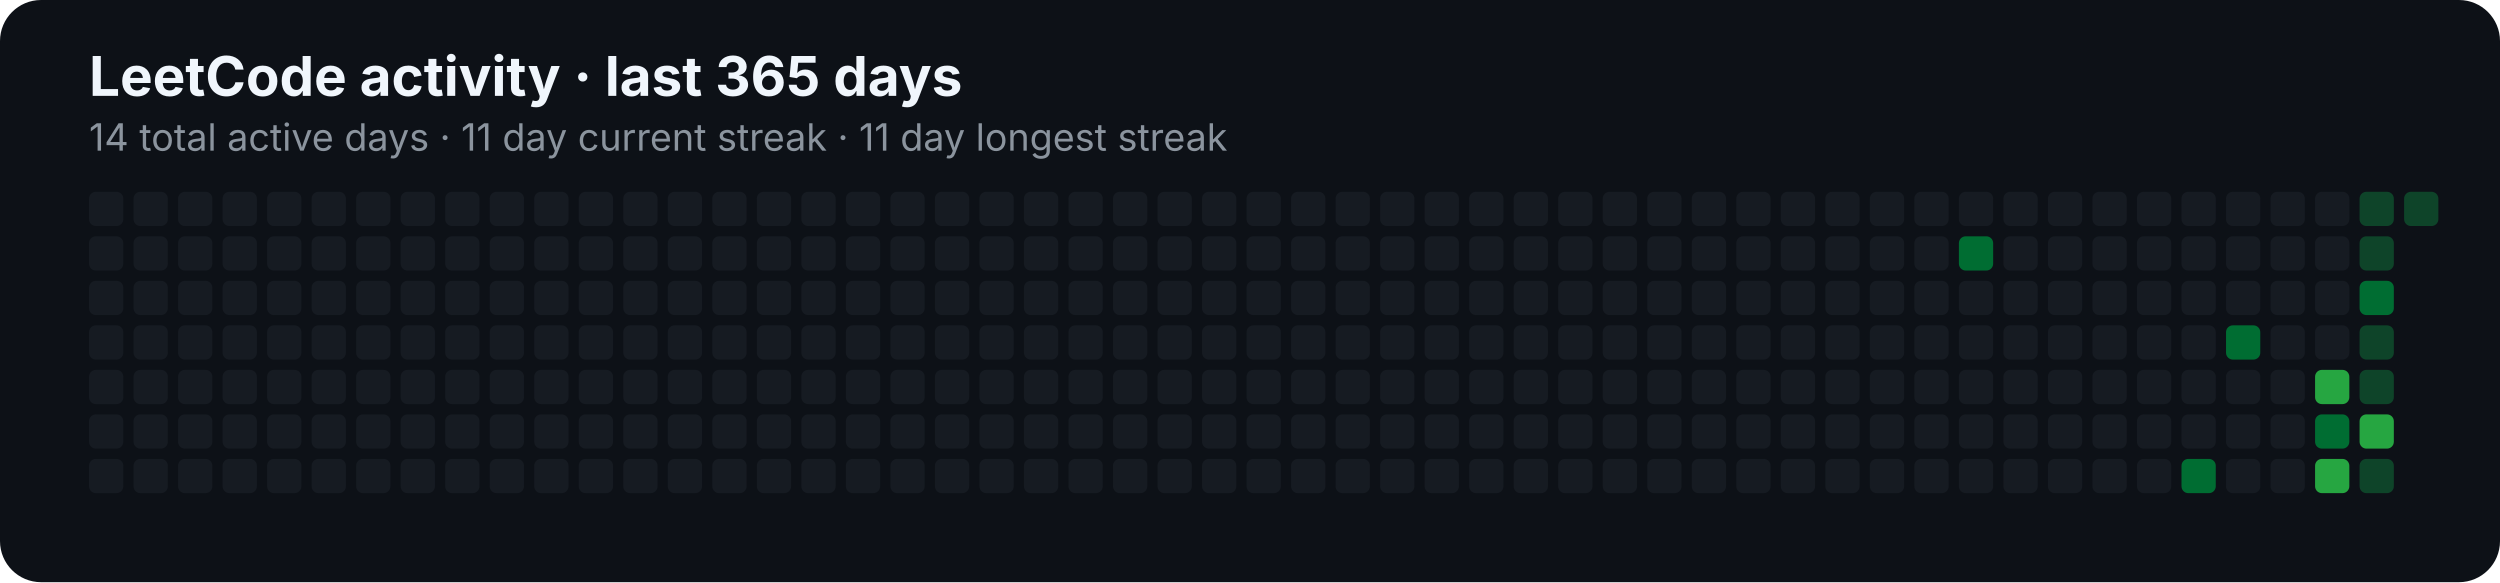
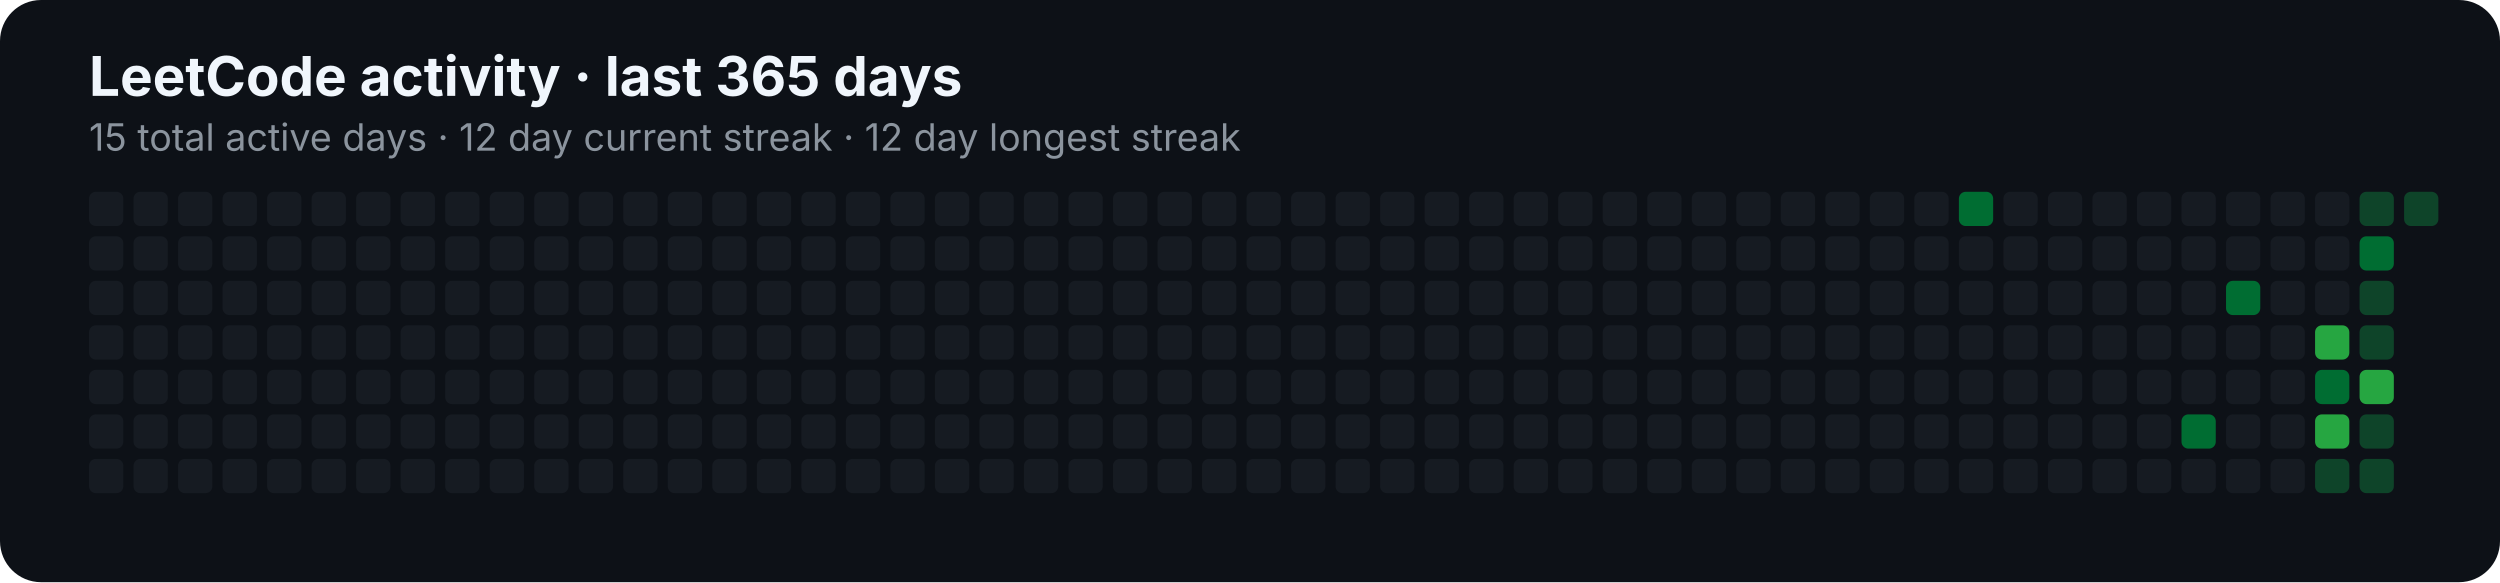
<svg xmlns="http://www.w3.org/2000/svg" width="730" height="170" role="img" aria-label="LeetCode activity over the last 365 days">
  <rect width="100%" height="100%" rx="12" fill="#0d1117" />
  <style>text{font-family:-apple-system,BlinkMacSystemFont,Segoe UI,sans-serif;fill:#8b949e}.h{font-size:16px;font-weight:650;fill:#f0f6fc}.s{font-size:11px}</style>
  <text x="26" y="28" class="h">LeetCode activity · last 365 days</text>
-   <text x="26" y="44" class="s">14 total active days · 11 day current streak · 11 day longest streak</text>
+   <text x="26" y="44" class="s">15 total active days · 12 day current streak · 12 day longest streak</text>
  <rect x="26" y="56" width="10" height="10" rx="2" fill="#161b22" />
  <rect x="26" y="69" width="10" height="10" rx="2" fill="#161b22" />
  <rect x="26" y="82" width="10" height="10" rx="2" fill="#161b22" />
  <rect x="26" y="95" width="10" height="10" rx="2" fill="#161b22" />
  <rect x="26" y="108" width="10" height="10" rx="2" fill="#161b22" />
  <rect x="26" y="121" width="10" height="10" rx="2" fill="#161b22" />
  <rect x="26" y="134" width="10" height="10" rx="2" fill="#161b22" />
  <rect x="39" y="56" width="10" height="10" rx="2" fill="#161b22" />
  <rect x="39" y="69" width="10" height="10" rx="2" fill="#161b22" />
  <rect x="39" y="82" width="10" height="10" rx="2" fill="#161b22" />
  <rect x="39" y="95" width="10" height="10" rx="2" fill="#161b22" />
  <rect x="39" y="108" width="10" height="10" rx="2" fill="#161b22" />
  <rect x="39" y="121" width="10" height="10" rx="2" fill="#161b22" />
  <rect x="39" y="134" width="10" height="10" rx="2" fill="#161b22" />
  <rect x="52" y="56" width="10" height="10" rx="2" fill="#161b22" />
  <rect x="52" y="69" width="10" height="10" rx="2" fill="#161b22" />
  <rect x="52" y="82" width="10" height="10" rx="2" fill="#161b22" />
  <rect x="52" y="95" width="10" height="10" rx="2" fill="#161b22" />
  <rect x="52" y="108" width="10" height="10" rx="2" fill="#161b22" />
  <rect x="52" y="121" width="10" height="10" rx="2" fill="#161b22" />
  <rect x="52" y="134" width="10" height="10" rx="2" fill="#161b22" />
  <rect x="65" y="56" width="10" height="10" rx="2" fill="#161b22" />
  <rect x="65" y="69" width="10" height="10" rx="2" fill="#161b22" />
  <rect x="65" y="82" width="10" height="10" rx="2" fill="#161b22" />
  <rect x="65" y="95" width="10" height="10" rx="2" fill="#161b22" />
  <rect x="65" y="108" width="10" height="10" rx="2" fill="#161b22" />
  <rect x="65" y="121" width="10" height="10" rx="2" fill="#161b22" />
  <rect x="65" y="134" width="10" height="10" rx="2" fill="#161b22" />
  <rect x="78" y="56" width="10" height="10" rx="2" fill="#161b22" />
  <rect x="78" y="69" width="10" height="10" rx="2" fill="#161b22" />
  <rect x="78" y="82" width="10" height="10" rx="2" fill="#161b22" />
  <rect x="78" y="95" width="10" height="10" rx="2" fill="#161b22" />
  <rect x="78" y="108" width="10" height="10" rx="2" fill="#161b22" />
  <rect x="78" y="121" width="10" height="10" rx="2" fill="#161b22" />
  <rect x="78" y="134" width="10" height="10" rx="2" fill="#161b22" />
  <rect x="91" y="56" width="10" height="10" rx="2" fill="#161b22" />
  <rect x="91" y="69" width="10" height="10" rx="2" fill="#161b22" />
  <rect x="91" y="82" width="10" height="10" rx="2" fill="#161b22" />
  <rect x="91" y="95" width="10" height="10" rx="2" fill="#161b22" />
  <rect x="91" y="108" width="10" height="10" rx="2" fill="#161b22" />
  <rect x="91" y="121" width="10" height="10" rx="2" fill="#161b22" />
  <rect x="91" y="134" width="10" height="10" rx="2" fill="#161b22" />
  <rect x="104" y="56" width="10" height="10" rx="2" fill="#161b22" />
  <rect x="104" y="69" width="10" height="10" rx="2" fill="#161b22" />
  <rect x="104" y="82" width="10" height="10" rx="2" fill="#161b22" />
  <rect x="104" y="95" width="10" height="10" rx="2" fill="#161b22" />
  <rect x="104" y="108" width="10" height="10" rx="2" fill="#161b22" />
  <rect x="104" y="121" width="10" height="10" rx="2" fill="#161b22" />
  <rect x="104" y="134" width="10" height="10" rx="2" fill="#161b22" />
  <rect x="117" y="56" width="10" height="10" rx="2" fill="#161b22" />
  <rect x="117" y="69" width="10" height="10" rx="2" fill="#161b22" />
  <rect x="117" y="82" width="10" height="10" rx="2" fill="#161b22" />
  <rect x="117" y="95" width="10" height="10" rx="2" fill="#161b22" />
  <rect x="117" y="108" width="10" height="10" rx="2" fill="#161b22" />
  <rect x="117" y="121" width="10" height="10" rx="2" fill="#161b22" />
  <rect x="117" y="134" width="10" height="10" rx="2" fill="#161b22" />
  <rect x="130" y="56" width="10" height="10" rx="2" fill="#161b22" />
  <rect x="130" y="69" width="10" height="10" rx="2" fill="#161b22" />
  <rect x="130" y="82" width="10" height="10" rx="2" fill="#161b22" />
  <rect x="130" y="95" width="10" height="10" rx="2" fill="#161b22" />
  <rect x="130" y="108" width="10" height="10" rx="2" fill="#161b22" />
  <rect x="130" y="121" width="10" height="10" rx="2" fill="#161b22" />
  <rect x="130" y="134" width="10" height="10" rx="2" fill="#161b22" />
  <rect x="143" y="56" width="10" height="10" rx="2" fill="#161b22" />
  <rect x="143" y="69" width="10" height="10" rx="2" fill="#161b22" />
  <rect x="143" y="82" width="10" height="10" rx="2" fill="#161b22" />
  <rect x="143" y="95" width="10" height="10" rx="2" fill="#161b22" />
  <rect x="143" y="108" width="10" height="10" rx="2" fill="#161b22" />
  <rect x="143" y="121" width="10" height="10" rx="2" fill="#161b22" />
  <rect x="143" y="134" width="10" height="10" rx="2" fill="#161b22" />
  <rect x="156" y="56" width="10" height="10" rx="2" fill="#161b22" />
  <rect x="156" y="69" width="10" height="10" rx="2" fill="#161b22" />
  <rect x="156" y="82" width="10" height="10" rx="2" fill="#161b22" />
  <rect x="156" y="95" width="10" height="10" rx="2" fill="#161b22" />
  <rect x="156" y="108" width="10" height="10" rx="2" fill="#161b22" />
  <rect x="156" y="121" width="10" height="10" rx="2" fill="#161b22" />
  <rect x="156" y="134" width="10" height="10" rx="2" fill="#161b22" />
  <rect x="169" y="56" width="10" height="10" rx="2" fill="#161b22" />
  <rect x="169" y="69" width="10" height="10" rx="2" fill="#161b22" />
  <rect x="169" y="82" width="10" height="10" rx="2" fill="#161b22" />
  <rect x="169" y="95" width="10" height="10" rx="2" fill="#161b22" />
  <rect x="169" y="108" width="10" height="10" rx="2" fill="#161b22" />
  <rect x="169" y="121" width="10" height="10" rx="2" fill="#161b22" />
  <rect x="169" y="134" width="10" height="10" rx="2" fill="#161b22" />
  <rect x="182" y="56" width="10" height="10" rx="2" fill="#161b22" />
  <rect x="182" y="69" width="10" height="10" rx="2" fill="#161b22" />
  <rect x="182" y="82" width="10" height="10" rx="2" fill="#161b22" />
  <rect x="182" y="95" width="10" height="10" rx="2" fill="#161b22" />
  <rect x="182" y="108" width="10" height="10" rx="2" fill="#161b22" />
  <rect x="182" y="121" width="10" height="10" rx="2" fill="#161b22" />
  <rect x="182" y="134" width="10" height="10" rx="2" fill="#161b22" />
  <rect x="195" y="56" width="10" height="10" rx="2" fill="#161b22" />
  <rect x="195" y="69" width="10" height="10" rx="2" fill="#161b22" />
  <rect x="195" y="82" width="10" height="10" rx="2" fill="#161b22" />
  <rect x="195" y="95" width="10" height="10" rx="2" fill="#161b22" />
  <rect x="195" y="108" width="10" height="10" rx="2" fill="#161b22" />
  <rect x="195" y="121" width="10" height="10" rx="2" fill="#161b22" />
  <rect x="195" y="134" width="10" height="10" rx="2" fill="#161b22" />
  <rect x="208" y="56" width="10" height="10" rx="2" fill="#161b22" />
  <rect x="208" y="69" width="10" height="10" rx="2" fill="#161b22" />
  <rect x="208" y="82" width="10" height="10" rx="2" fill="#161b22" />
  <rect x="208" y="95" width="10" height="10" rx="2" fill="#161b22" />
  <rect x="208" y="108" width="10" height="10" rx="2" fill="#161b22" />
  <rect x="208" y="121" width="10" height="10" rx="2" fill="#161b22" />
  <rect x="208" y="134" width="10" height="10" rx="2" fill="#161b22" />
  <rect x="221" y="56" width="10" height="10" rx="2" fill="#161b22" />
  <rect x="221" y="69" width="10" height="10" rx="2" fill="#161b22" />
  <rect x="221" y="82" width="10" height="10" rx="2" fill="#161b22" />
  <rect x="221" y="95" width="10" height="10" rx="2" fill="#161b22" />
  <rect x="221" y="108" width="10" height="10" rx="2" fill="#161b22" />
  <rect x="221" y="121" width="10" height="10" rx="2" fill="#161b22" />
  <rect x="221" y="134" width="10" height="10" rx="2" fill="#161b22" />
  <rect x="234" y="56" width="10" height="10" rx="2" fill="#161b22" />
  <rect x="234" y="69" width="10" height="10" rx="2" fill="#161b22" />
  <rect x="234" y="82" width="10" height="10" rx="2" fill="#161b22" />
  <rect x="234" y="95" width="10" height="10" rx="2" fill="#161b22" />
  <rect x="234" y="108" width="10" height="10" rx="2" fill="#161b22" />
  <rect x="234" y="121" width="10" height="10" rx="2" fill="#161b22" />
  <rect x="234" y="134" width="10" height="10" rx="2" fill="#161b22" />
  <rect x="247" y="56" width="10" height="10" rx="2" fill="#161b22" />
  <rect x="247" y="69" width="10" height="10" rx="2" fill="#161b22" />
  <rect x="247" y="82" width="10" height="10" rx="2" fill="#161b22" />
  <rect x="247" y="95" width="10" height="10" rx="2" fill="#161b22" />
  <rect x="247" y="108" width="10" height="10" rx="2" fill="#161b22" />
  <rect x="247" y="121" width="10" height="10" rx="2" fill="#161b22" />
  <rect x="247" y="134" width="10" height="10" rx="2" fill="#161b22" />
  <rect x="260" y="56" width="10" height="10" rx="2" fill="#161b22" />
  <rect x="260" y="69" width="10" height="10" rx="2" fill="#161b22" />
  <rect x="260" y="82" width="10" height="10" rx="2" fill="#161b22" />
  <rect x="260" y="95" width="10" height="10" rx="2" fill="#161b22" />
  <rect x="260" y="108" width="10" height="10" rx="2" fill="#161b22" />
  <rect x="260" y="121" width="10" height="10" rx="2" fill="#161b22" />
  <rect x="260" y="134" width="10" height="10" rx="2" fill="#161b22" />
  <rect x="273" y="56" width="10" height="10" rx="2" fill="#161b22" />
  <rect x="273" y="69" width="10" height="10" rx="2" fill="#161b22" />
  <rect x="273" y="82" width="10" height="10" rx="2" fill="#161b22" />
  <rect x="273" y="95" width="10" height="10" rx="2" fill="#161b22" />
  <rect x="273" y="108" width="10" height="10" rx="2" fill="#161b22" />
  <rect x="273" y="121" width="10" height="10" rx="2" fill="#161b22" />
  <rect x="273" y="134" width="10" height="10" rx="2" fill="#161b22" />
  <rect x="286" y="56" width="10" height="10" rx="2" fill="#161b22" />
  <rect x="286" y="69" width="10" height="10" rx="2" fill="#161b22" />
  <rect x="286" y="82" width="10" height="10" rx="2" fill="#161b22" />
  <rect x="286" y="95" width="10" height="10" rx="2" fill="#161b22" />
  <rect x="286" y="108" width="10" height="10" rx="2" fill="#161b22" />
  <rect x="286" y="121" width="10" height="10" rx="2" fill="#161b22" />
  <rect x="286" y="134" width="10" height="10" rx="2" fill="#161b22" />
  <rect x="299" y="56" width="10" height="10" rx="2" fill="#161b22" />
  <rect x="299" y="69" width="10" height="10" rx="2" fill="#161b22" />
  <rect x="299" y="82" width="10" height="10" rx="2" fill="#161b22" />
  <rect x="299" y="95" width="10" height="10" rx="2" fill="#161b22" />
  <rect x="299" y="108" width="10" height="10" rx="2" fill="#161b22" />
  <rect x="299" y="121" width="10" height="10" rx="2" fill="#161b22" />
  <rect x="299" y="134" width="10" height="10" rx="2" fill="#161b22" />
  <rect x="312" y="56" width="10" height="10" rx="2" fill="#161b22" />
  <rect x="312" y="69" width="10" height="10" rx="2" fill="#161b22" />
  <rect x="312" y="82" width="10" height="10" rx="2" fill="#161b22" />
  <rect x="312" y="95" width="10" height="10" rx="2" fill="#161b22" />
  <rect x="312" y="108" width="10" height="10" rx="2" fill="#161b22" />
  <rect x="312" y="121" width="10" height="10" rx="2" fill="#161b22" />
  <rect x="312" y="134" width="10" height="10" rx="2" fill="#161b22" />
  <rect x="325" y="56" width="10" height="10" rx="2" fill="#161b22" />
  <rect x="325" y="69" width="10" height="10" rx="2" fill="#161b22" />
  <rect x="325" y="82" width="10" height="10" rx="2" fill="#161b22" />
  <rect x="325" y="95" width="10" height="10" rx="2" fill="#161b22" />
  <rect x="325" y="108" width="10" height="10" rx="2" fill="#161b22" />
  <rect x="325" y="121" width="10" height="10" rx="2" fill="#161b22" />
  <rect x="325" y="134" width="10" height="10" rx="2" fill="#161b22" />
  <rect x="338" y="56" width="10" height="10" rx="2" fill="#161b22" />
  <rect x="338" y="69" width="10" height="10" rx="2" fill="#161b22" />
  <rect x="338" y="82" width="10" height="10" rx="2" fill="#161b22" />
  <rect x="338" y="95" width="10" height="10" rx="2" fill="#161b22" />
  <rect x="338" y="108" width="10" height="10" rx="2" fill="#161b22" />
  <rect x="338" y="121" width="10" height="10" rx="2" fill="#161b22" />
  <rect x="338" y="134" width="10" height="10" rx="2" fill="#161b22" />
  <rect x="351" y="56" width="10" height="10" rx="2" fill="#161b22" />
  <rect x="351" y="69" width="10" height="10" rx="2" fill="#161b22" />
  <rect x="351" y="82" width="10" height="10" rx="2" fill="#161b22" />
  <rect x="351" y="95" width="10" height="10" rx="2" fill="#161b22" />
  <rect x="351" y="108" width="10" height="10" rx="2" fill="#161b22" />
  <rect x="351" y="121" width="10" height="10" rx="2" fill="#161b22" />
  <rect x="351" y="134" width="10" height="10" rx="2" fill="#161b22" />
  <rect x="364" y="56" width="10" height="10" rx="2" fill="#161b22" />
  <rect x="364" y="69" width="10" height="10" rx="2" fill="#161b22" />
  <rect x="364" y="82" width="10" height="10" rx="2" fill="#161b22" />
  <rect x="364" y="95" width="10" height="10" rx="2" fill="#161b22" />
  <rect x="364" y="108" width="10" height="10" rx="2" fill="#161b22" />
  <rect x="364" y="121" width="10" height="10" rx="2" fill="#161b22" />
  <rect x="364" y="134" width="10" height="10" rx="2" fill="#161b22" />
  <rect x="377" y="56" width="10" height="10" rx="2" fill="#161b22" />
  <rect x="377" y="69" width="10" height="10" rx="2" fill="#161b22" />
  <rect x="377" y="82" width="10" height="10" rx="2" fill="#161b22" />
  <rect x="377" y="95" width="10" height="10" rx="2" fill="#161b22" />
  <rect x="377" y="108" width="10" height="10" rx="2" fill="#161b22" />
  <rect x="377" y="121" width="10" height="10" rx="2" fill="#161b22" />
  <rect x="377" y="134" width="10" height="10" rx="2" fill="#161b22" />
  <rect x="390" y="56" width="10" height="10" rx="2" fill="#161b22" />
  <rect x="390" y="69" width="10" height="10" rx="2" fill="#161b22" />
  <rect x="390" y="82" width="10" height="10" rx="2" fill="#161b22" />
  <rect x="390" y="95" width="10" height="10" rx="2" fill="#161b22" />
  <rect x="390" y="108" width="10" height="10" rx="2" fill="#161b22" />
  <rect x="390" y="121" width="10" height="10" rx="2" fill="#161b22" />
  <rect x="390" y="134" width="10" height="10" rx="2" fill="#161b22" />
  <rect x="403" y="56" width="10" height="10" rx="2" fill="#161b22" />
  <rect x="403" y="69" width="10" height="10" rx="2" fill="#161b22" />
  <rect x="403" y="82" width="10" height="10" rx="2" fill="#161b22" />
  <rect x="403" y="95" width="10" height="10" rx="2" fill="#161b22" />
  <rect x="403" y="108" width="10" height="10" rx="2" fill="#161b22" />
  <rect x="403" y="121" width="10" height="10" rx="2" fill="#161b22" />
  <rect x="403" y="134" width="10" height="10" rx="2" fill="#161b22" />
  <rect x="416" y="56" width="10" height="10" rx="2" fill="#161b22" />
  <rect x="416" y="69" width="10" height="10" rx="2" fill="#161b22" />
  <rect x="416" y="82" width="10" height="10" rx="2" fill="#161b22" />
  <rect x="416" y="95" width="10" height="10" rx="2" fill="#161b22" />
  <rect x="416" y="108" width="10" height="10" rx="2" fill="#161b22" />
  <rect x="416" y="121" width="10" height="10" rx="2" fill="#161b22" />
  <rect x="416" y="134" width="10" height="10" rx="2" fill="#161b22" />
  <rect x="429" y="56" width="10" height="10" rx="2" fill="#161b22" />
  <rect x="429" y="69" width="10" height="10" rx="2" fill="#161b22" />
  <rect x="429" y="82" width="10" height="10" rx="2" fill="#161b22" />
  <rect x="429" y="95" width="10" height="10" rx="2" fill="#161b22" />
  <rect x="429" y="108" width="10" height="10" rx="2" fill="#161b22" />
  <rect x="429" y="121" width="10" height="10" rx="2" fill="#161b22" />
  <rect x="429" y="134" width="10" height="10" rx="2" fill="#161b22" />
  <rect x="442" y="56" width="10" height="10" rx="2" fill="#161b22" />
  <rect x="442" y="69" width="10" height="10" rx="2" fill="#161b22" />
  <rect x="442" y="82" width="10" height="10" rx="2" fill="#161b22" />
  <rect x="442" y="95" width="10" height="10" rx="2" fill="#161b22" />
  <rect x="442" y="108" width="10" height="10" rx="2" fill="#161b22" />
  <rect x="442" y="121" width="10" height="10" rx="2" fill="#161b22" />
  <rect x="442" y="134" width="10" height="10" rx="2" fill="#161b22" />
  <rect x="455" y="56" width="10" height="10" rx="2" fill="#161b22" />
  <rect x="455" y="69" width="10" height="10" rx="2" fill="#161b22" />
  <rect x="455" y="82" width="10" height="10" rx="2" fill="#161b22" />
  <rect x="455" y="95" width="10" height="10" rx="2" fill="#161b22" />
  <rect x="455" y="108" width="10" height="10" rx="2" fill="#161b22" />
  <rect x="455" y="121" width="10" height="10" rx="2" fill="#161b22" />
  <rect x="455" y="134" width="10" height="10" rx="2" fill="#161b22" />
  <rect x="468" y="56" width="10" height="10" rx="2" fill="#161b22" />
  <rect x="468" y="69" width="10" height="10" rx="2" fill="#161b22" />
  <rect x="468" y="82" width="10" height="10" rx="2" fill="#161b22" />
  <rect x="468" y="95" width="10" height="10" rx="2" fill="#161b22" />
  <rect x="468" y="108" width="10" height="10" rx="2" fill="#161b22" />
  <rect x="468" y="121" width="10" height="10" rx="2" fill="#161b22" />
  <rect x="468" y="134" width="10" height="10" rx="2" fill="#161b22" />
  <rect x="481" y="56" width="10" height="10" rx="2" fill="#161b22" />
  <rect x="481" y="69" width="10" height="10" rx="2" fill="#161b22" />
  <rect x="481" y="82" width="10" height="10" rx="2" fill="#161b22" />
  <rect x="481" y="95" width="10" height="10" rx="2" fill="#161b22" />
  <rect x="481" y="108" width="10" height="10" rx="2" fill="#161b22" />
  <rect x="481" y="121" width="10" height="10" rx="2" fill="#161b22" />
  <rect x="481" y="134" width="10" height="10" rx="2" fill="#161b22" />
  <rect x="494" y="56" width="10" height="10" rx="2" fill="#161b22" />
  <rect x="494" y="69" width="10" height="10" rx="2" fill="#161b22" />
  <rect x="494" y="82" width="10" height="10" rx="2" fill="#161b22" />
  <rect x="494" y="95" width="10" height="10" rx="2" fill="#161b22" />
  <rect x="494" y="108" width="10" height="10" rx="2" fill="#161b22" />
  <rect x="494" y="121" width="10" height="10" rx="2" fill="#161b22" />
  <rect x="494" y="134" width="10" height="10" rx="2" fill="#161b22" />
  <rect x="507" y="56" width="10" height="10" rx="2" fill="#161b22" />
  <rect x="507" y="69" width="10" height="10" rx="2" fill="#161b22" />
  <rect x="507" y="82" width="10" height="10" rx="2" fill="#161b22" />
  <rect x="507" y="95" width="10" height="10" rx="2" fill="#161b22" />
  <rect x="507" y="108" width="10" height="10" rx="2" fill="#161b22" />
  <rect x="507" y="121" width="10" height="10" rx="2" fill="#161b22" />
  <rect x="507" y="134" width="10" height="10" rx="2" fill="#161b22" />
  <rect x="520" y="56" width="10" height="10" rx="2" fill="#161b22" />
  <rect x="520" y="69" width="10" height="10" rx="2" fill="#161b22" />
  <rect x="520" y="82" width="10" height="10" rx="2" fill="#161b22" />
  <rect x="520" y="95" width="10" height="10" rx="2" fill="#161b22" />
  <rect x="520" y="108" width="10" height="10" rx="2" fill="#161b22" />
  <rect x="520" y="121" width="10" height="10" rx="2" fill="#161b22" />
  <rect x="520" y="134" width="10" height="10" rx="2" fill="#161b22" />
  <rect x="533" y="56" width="10" height="10" rx="2" fill="#161b22" />
  <rect x="533" y="69" width="10" height="10" rx="2" fill="#161b22" />
  <rect x="533" y="82" width="10" height="10" rx="2" fill="#161b22" />
  <rect x="533" y="95" width="10" height="10" rx="2" fill="#161b22" />
  <rect x="533" y="108" width="10" height="10" rx="2" fill="#161b22" />
  <rect x="533" y="121" width="10" height="10" rx="2" fill="#161b22" />
  <rect x="533" y="134" width="10" height="10" rx="2" fill="#161b22" />
  <rect x="546" y="56" width="10" height="10" rx="2" fill="#161b22" />
  <rect x="546" y="69" width="10" height="10" rx="2" fill="#161b22" />
  <rect x="546" y="82" width="10" height="10" rx="2" fill="#161b22" />
  <rect x="546" y="95" width="10" height="10" rx="2" fill="#161b22" />
  <rect x="546" y="108" width="10" height="10" rx="2" fill="#161b22" />
  <rect x="546" y="121" width="10" height="10" rx="2" fill="#161b22" />
  <rect x="546" y="134" width="10" height="10" rx="2" fill="#161b22" />
  <rect x="559" y="56" width="10" height="10" rx="2" fill="#161b22" />
  <rect x="559" y="69" width="10" height="10" rx="2" fill="#161b22" />
  <rect x="559" y="82" width="10" height="10" rx="2" fill="#161b22" />
  <rect x="559" y="95" width="10" height="10" rx="2" fill="#161b22" />
  <rect x="559" y="108" width="10" height="10" rx="2" fill="#161b22" />
  <rect x="559" y="121" width="10" height="10" rx="2" fill="#161b22" />
  <rect x="559" y="134" width="10" height="10" rx="2" fill="#161b22" />
-   <rect x="572" y="56" width="10" height="10" rx="2" fill="#161b22" />
-   <rect x="572" y="69" width="10" height="10" rx="2" fill="#006d32" />
+   <rect x="572" y="56" width="10" height="10" rx="2" fill="#006d32" />
+   <rect x="572" y="69" width="10" height="10" rx="2" fill="#161b22" />
  <rect x="572" y="82" width="10" height="10" rx="2" fill="#161b22" />
  <rect x="572" y="95" width="10" height="10" rx="2" fill="#161b22" />
  <rect x="572" y="108" width="10" height="10" rx="2" fill="#161b22" />
  <rect x="572" y="121" width="10" height="10" rx="2" fill="#161b22" />
  <rect x="572" y="134" width="10" height="10" rx="2" fill="#161b22" />
  <rect x="585" y="56" width="10" height="10" rx="2" fill="#161b22" />
  <rect x="585" y="69" width="10" height="10" rx="2" fill="#161b22" />
  <rect x="585" y="82" width="10" height="10" rx="2" fill="#161b22" />
  <rect x="585" y="95" width="10" height="10" rx="2" fill="#161b22" />
  <rect x="585" y="108" width="10" height="10" rx="2" fill="#161b22" />
  <rect x="585" y="121" width="10" height="10" rx="2" fill="#161b22" />
  <rect x="585" y="134" width="10" height="10" rx="2" fill="#161b22" />
  <rect x="598" y="56" width="10" height="10" rx="2" fill="#161b22" />
  <rect x="598" y="69" width="10" height="10" rx="2" fill="#161b22" />
  <rect x="598" y="82" width="10" height="10" rx="2" fill="#161b22" />
  <rect x="598" y="95" width="10" height="10" rx="2" fill="#161b22" />
  <rect x="598" y="108" width="10" height="10" rx="2" fill="#161b22" />
  <rect x="598" y="121" width="10" height="10" rx="2" fill="#161b22" />
  <rect x="598" y="134" width="10" height="10" rx="2" fill="#161b22" />
  <rect x="611" y="56" width="10" height="10" rx="2" fill="#161b22" />
  <rect x="611" y="69" width="10" height="10" rx="2" fill="#161b22" />
  <rect x="611" y="82" width="10" height="10" rx="2" fill="#161b22" />
  <rect x="611" y="95" width="10" height="10" rx="2" fill="#161b22" />
  <rect x="611" y="108" width="10" height="10" rx="2" fill="#161b22" />
  <rect x="611" y="121" width="10" height="10" rx="2" fill="#161b22" />
  <rect x="611" y="134" width="10" height="10" rx="2" fill="#161b22" />
  <rect x="624" y="56" width="10" height="10" rx="2" fill="#161b22" />
  <rect x="624" y="69" width="10" height="10" rx="2" fill="#161b22" />
  <rect x="624" y="82" width="10" height="10" rx="2" fill="#161b22" />
  <rect x="624" y="95" width="10" height="10" rx="2" fill="#161b22" />
  <rect x="624" y="108" width="10" height="10" rx="2" fill="#161b22" />
  <rect x="624" y="121" width="10" height="10" rx="2" fill="#161b22" />
  <rect x="624" y="134" width="10" height="10" rx="2" fill="#161b22" />
  <rect x="637" y="56" width="10" height="10" rx="2" fill="#161b22" />
  <rect x="637" y="69" width="10" height="10" rx="2" fill="#161b22" />
  <rect x="637" y="82" width="10" height="10" rx="2" fill="#161b22" />
  <rect x="637" y="95" width="10" height="10" rx="2" fill="#161b22" />
  <rect x="637" y="108" width="10" height="10" rx="2" fill="#161b22" />
-   <rect x="637" y="121" width="10" height="10" rx="2" fill="#161b22" />
-   <rect x="637" y="134" width="10" height="10" rx="2" fill="#006d32" />
+   <rect x="637" y="121" width="10" height="10" rx="2" fill="#006d32" />
+   <rect x="637" y="134" width="10" height="10" rx="2" fill="#161b22" />
  <rect x="650" y="56" width="10" height="10" rx="2" fill="#161b22" />
  <rect x="650" y="69" width="10" height="10" rx="2" fill="#161b22" />
-   <rect x="650" y="82" width="10" height="10" rx="2" fill="#161b22" />
-   <rect x="650" y="95" width="10" height="10" rx="2" fill="#006d32" />
+   <rect x="650" y="82" width="10" height="10" rx="2" fill="#006d32" />
+   <rect x="650" y="95" width="10" height="10" rx="2" fill="#161b22" />
  <rect x="650" y="108" width="10" height="10" rx="2" fill="#161b22" />
  <rect x="650" y="121" width="10" height="10" rx="2" fill="#161b22" />
  <rect x="650" y="134" width="10" height="10" rx="2" fill="#161b22" />
  <rect x="663" y="56" width="10" height="10" rx="2" fill="#161b22" />
  <rect x="663" y="69" width="10" height="10" rx="2" fill="#161b22" />
  <rect x="663" y="82" width="10" height="10" rx="2" fill="#161b22" />
  <rect x="663" y="95" width="10" height="10" rx="2" fill="#161b22" />
  <rect x="663" y="108" width="10" height="10" rx="2" fill="#161b22" />
  <rect x="663" y="121" width="10" height="10" rx="2" fill="#161b22" />
  <rect x="663" y="134" width="10" height="10" rx="2" fill="#161b22" />
  <rect x="676" y="56" width="10" height="10" rx="2" fill="#161b22" />
  <rect x="676" y="69" width="10" height="10" rx="2" fill="#161b22" />
  <rect x="676" y="82" width="10" height="10" rx="2" fill="#161b22" />
-   <rect x="676" y="95" width="10" height="10" rx="2" fill="#161b22" />
-   <rect x="676" y="108" width="10" height="10" rx="2" fill="#26a641" />
-   <rect x="676" y="121" width="10" height="10" rx="2" fill="#006d32" />
-   <rect x="676" y="134" width="10" height="10" rx="2" fill="#26a641" />
+   <rect x="676" y="95" width="10" height="10" rx="2" fill="#26a641" />
+   <rect x="676" y="108" width="10" height="10" rx="2" fill="#006d32" />
+   <rect x="676" y="121" width="10" height="10" rx="2" fill="#26a641" />
+   <rect x="676" y="134" width="10" height="10" rx="2" fill="#0e4429" />
  <rect x="689" y="56" width="10" height="10" rx="2" fill="#0e4429" />
-   <rect x="689" y="69" width="10" height="10" rx="2" fill="#0e4429" />
-   <rect x="689" y="82" width="10" height="10" rx="2" fill="#006d32" />
+   <rect x="689" y="69" width="10" height="10" rx="2" fill="#006d32" />
+   <rect x="689" y="82" width="10" height="10" rx="2" fill="#0e4429" />
  <rect x="689" y="95" width="10" height="10" rx="2" fill="#0e4429" />
-   <rect x="689" y="108" width="10" height="10" rx="2" fill="#0e4429" />
-   <rect x="689" y="121" width="10" height="10" rx="2" fill="#26a641" />
+   <rect x="689" y="108" width="10" height="10" rx="2" fill="#26a641" />
+   <rect x="689" y="121" width="10" height="10" rx="2" fill="#0e4429" />
  <rect x="689" y="134" width="10" height="10" rx="2" fill="#0e4429" />
  <rect x="702" y="56" width="10" height="10" rx="2" fill="#0e4429" />
</svg>
